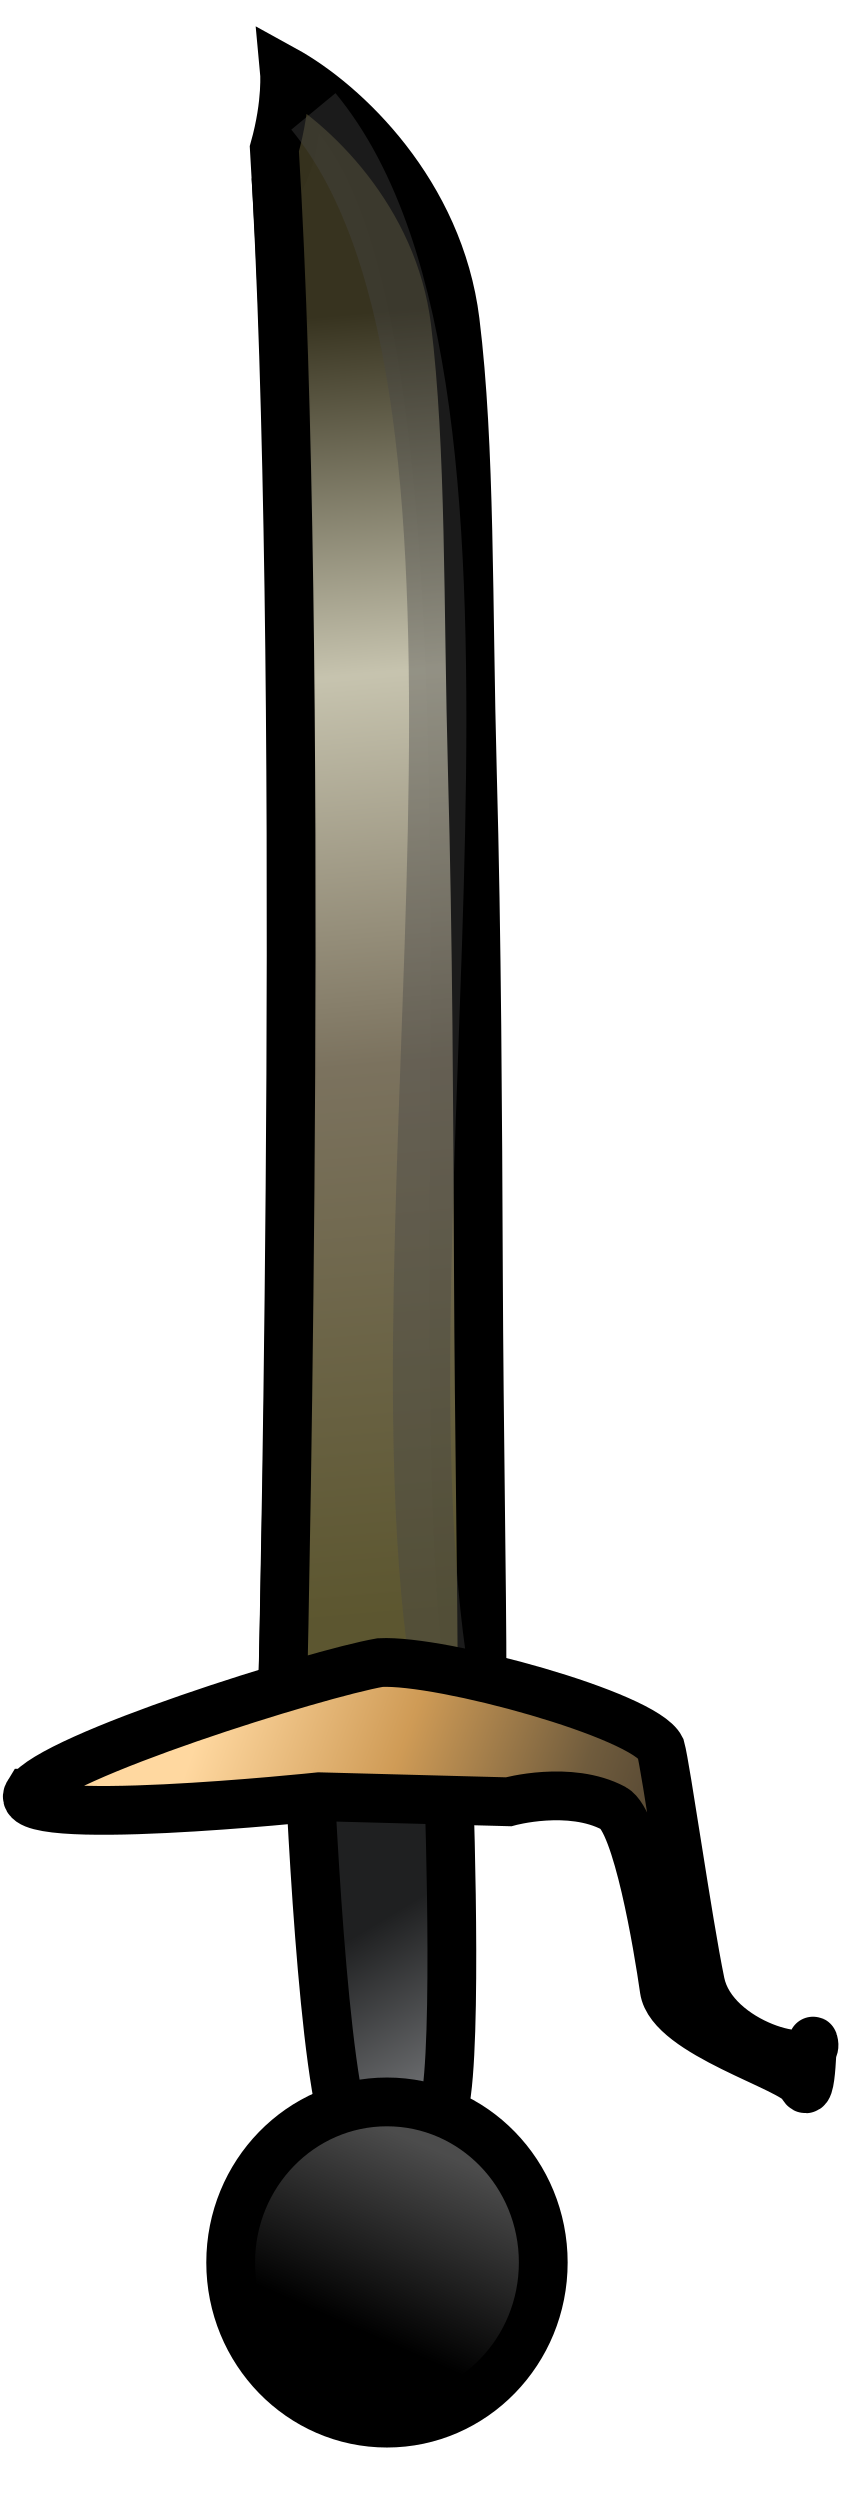
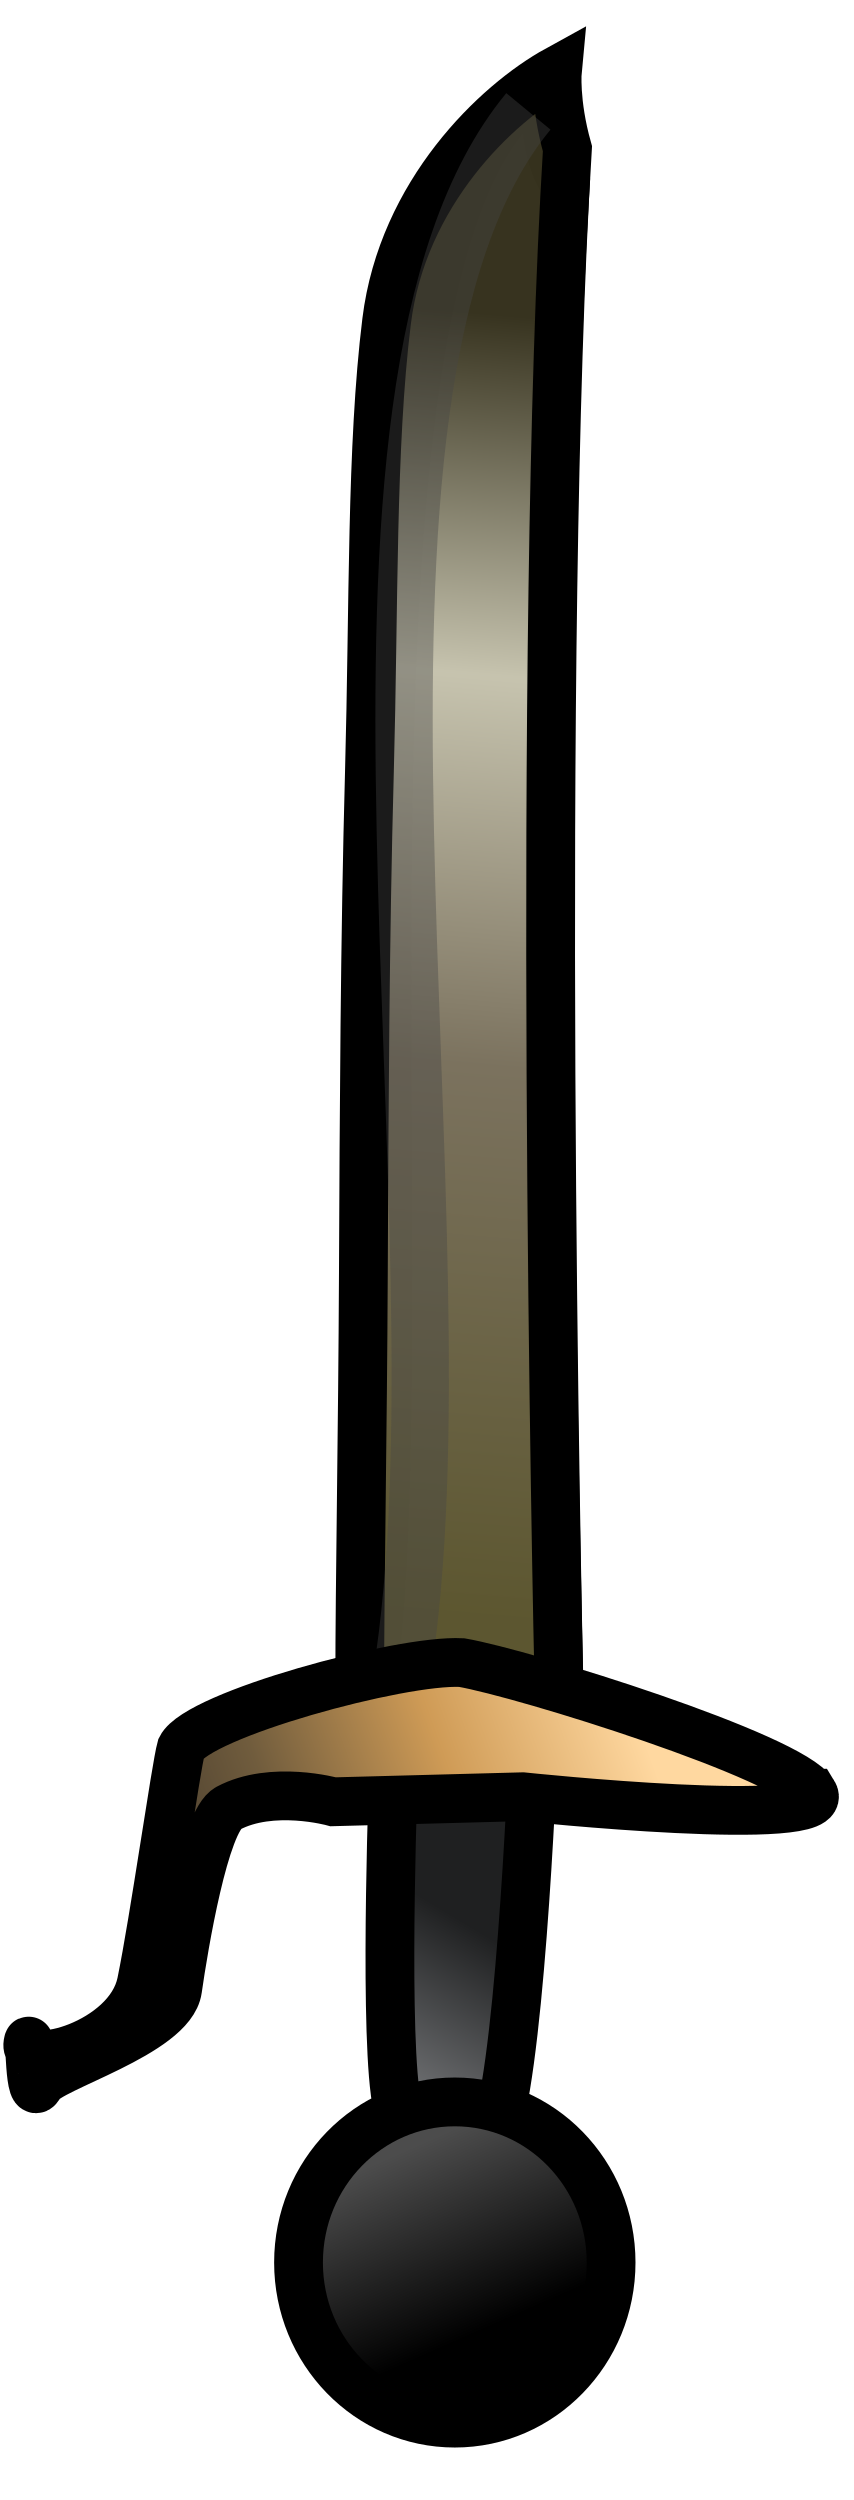
<svg xmlns="http://www.w3.org/2000/svg" xmlns:xlink="http://www.w3.org/1999/xlink" width="70" height="205" viewBox="0 0 70 205" version="1.1" id="svg9" xml:space="preserve">
  <defs id="defs5">
    <linearGradient id="linearGradient4">
      <stop style="stop-color:#000000;stop-opacity:1;" offset="0" id="stop5" />
      <stop style="stop-color:#4c4c4c;stop-opacity:1;" offset="1" id="stop6" />
    </linearGradient>
    <linearGradient id="linearGradient17">
      <stop style="stop-color:#362f27;stop-opacity:1;" offset="0" id="stop18" />
      <stop style="stop-color:#705c3d;stop-opacity:1;" offset="0.25" id="stop4" />
      <stop style="stop-color:#cf9b56;stop-opacity:1;" offset="0.49" id="stop20" />
      <stop style="stop-color:#ffd8a0;stop-opacity:1;" offset="0.753" id="stop19" />
    </linearGradient>
    <linearGradient id="linearGradient9">
      <stop style="stop-color:#35311d;stop-opacity:0.996;" offset="0" id="stop12" />
      <stop style="stop-color:#c6c3ae;stop-opacity:0.996;" offset="0.278" id="stop1" />
      <stop style="stop-color:#7a715d;stop-opacity:0.996;" offset="0.577" id="stop27" />
      <stop style="stop-color:#5b552e;stop-opacity:0.996;" offset="1" id="stop17" />
    </linearGradient>
    <linearGradient id="a-0">
      <stop offset="0" stop-color="#1f2021" id="stop7-7" />
      <stop offset="1" stop-color="#a1a3a6" id="stop9" />
    </linearGradient>
    <linearGradient xlink:href="#linearGradient9" id="linearGradient15" x1="11.889" y1="51.806" x2="21.13" y2="157.983" gradientUnits="userSpaceOnUse" gradientTransform="translate(0.2947126,-31.32849)" />
    <linearGradient xlink:href="#linearGradient17" id="linearGradient19" x1="61.501" y1="176.596" x2="4" y2="156" gradientUnits="userSpaceOnUse" gradientTransform="translate(0.2947126,-31.32849)" />
    <linearGradient xlink:href="#a-0" id="linearGradient27" x1="28" y1="184" x2="40" y2="204" gradientUnits="userSpaceOnUse" gradientTransform="translate(0.2947126,-31.32849)" />
    <linearGradient xlink:href="#linearGradient4" id="linearGradient7" gradientUnits="userSpaceOnUse" x1="26.638" y1="178.633" x2="33.113" y2="163.96" gradientTransform="translate(-4.065864,6.894291)" />
  </defs>
-   <g id="g2" transform="translate(-0.1279327,6.659979)">
+   <g id="g2" transform="matrix(-1,0,0,1,69.15403,6.659979)">
    <path style="display:inline;fill:none;fill-opacity:0.996;stroke:#000000;stroke-width:4;stroke-dasharray:none;stroke-opacity:1" d="m 23.295,132.672 c 0.185,-8.303 2.023,-82.435 -0.494,-124.132 2.314,-3.472 1.354,-8.581 1.354,-8.581 20,10 10.163,96.712 14.443,131.056 z" id="path17" />
    <g id="g1">
      <path style="display:inline;fill:url(#linearGradient15);fill-opacity:0.996;stroke:#000000;stroke-width:4;stroke-dasharray:none;stroke-opacity:1" d="m 23.295,132.672 c 0.185,-8.303 1.846,-85.971 -0.671,-127.137 1.077,-3.825 0.823,-6.459 0.823,-6.459 5,2.75 12.704,10.092 14.004,20.603 1.272,10.29 1.035,23.308 1.411,36.966 0.376,13.658 0.438,28.046 0.496,41.166 0.058,13.12 0.29,24.971 0.299,33.557 z" id="path1" />
      <path style="fill:none;fill-opacity:0.996;stroke:#474747;stroke-width:4.7;stroke-dasharray:none;stroke-opacity:0.391" d="m 25.826,2.474 c 19,23 4.433,91.536 10.433,128.536" id="path7" />
      <path style="display:inline;fill:url(#linearGradient27);stroke:#000000;stroke-width:4;stroke-dasharray:none;stroke-opacity:1" d="m 25.295,133.672 c 0,0 0.825,23.637 2.726,32.591 1.125,5.297 -0.077,3.939 4.672,3.939 3.957,0.161 3.121,-2.116 4.066,-5.293 0.889,-6.884 0.095,-27.237 0.095,-27.237 l -0.559,-6 -11,1 z" id="path3" />
      <path style="display:inline;fill:url(#linearGradient19);stroke:#000000;stroke-width:4;stroke-dasharray:none;stroke-opacity:1" d="m 2.461,140.379 c -1.858,3 23.834,0.293 23.834,0.293 l 15.536,0.414 c 0,0 5.019,-1.388 8.614,0.531 1.93,1.031 3.637,11.258 4.15,14.861 0.513,3.602 10.615,6.413 11.304,7.813 0.925,1.88 0.731,-4.853 0.968,-3.379 0.364,2.271 -8.262,0.092 -9.309,-4.992 -1.048,-5.085 -2.826,-17.672 -3.262,-19.248 -1.364,-2.713 -17.95,-7.263 -23,-7 -5.155,0.894 -26.975,7.707 -28.834,10.707 z" id="path2" />
      <path d="M 37.389,172.357 A 12.816,13.17 0 0 0 24.573,185.527 12.816,13.17 0 0 0 37.389,198.697 12.816,13.17 0 0 0 50.204,185.527 12.816,13.17 0 0 0 37.389,172.357 Z" style="fill:url(#linearGradient7);stroke:#000000;stroke-width:4;stroke-linecap:square;paint-order:fill markers stroke" id="path6" transform="translate(-5.528922,-6.659979)" />
    </g>
  </g>
</svg>
